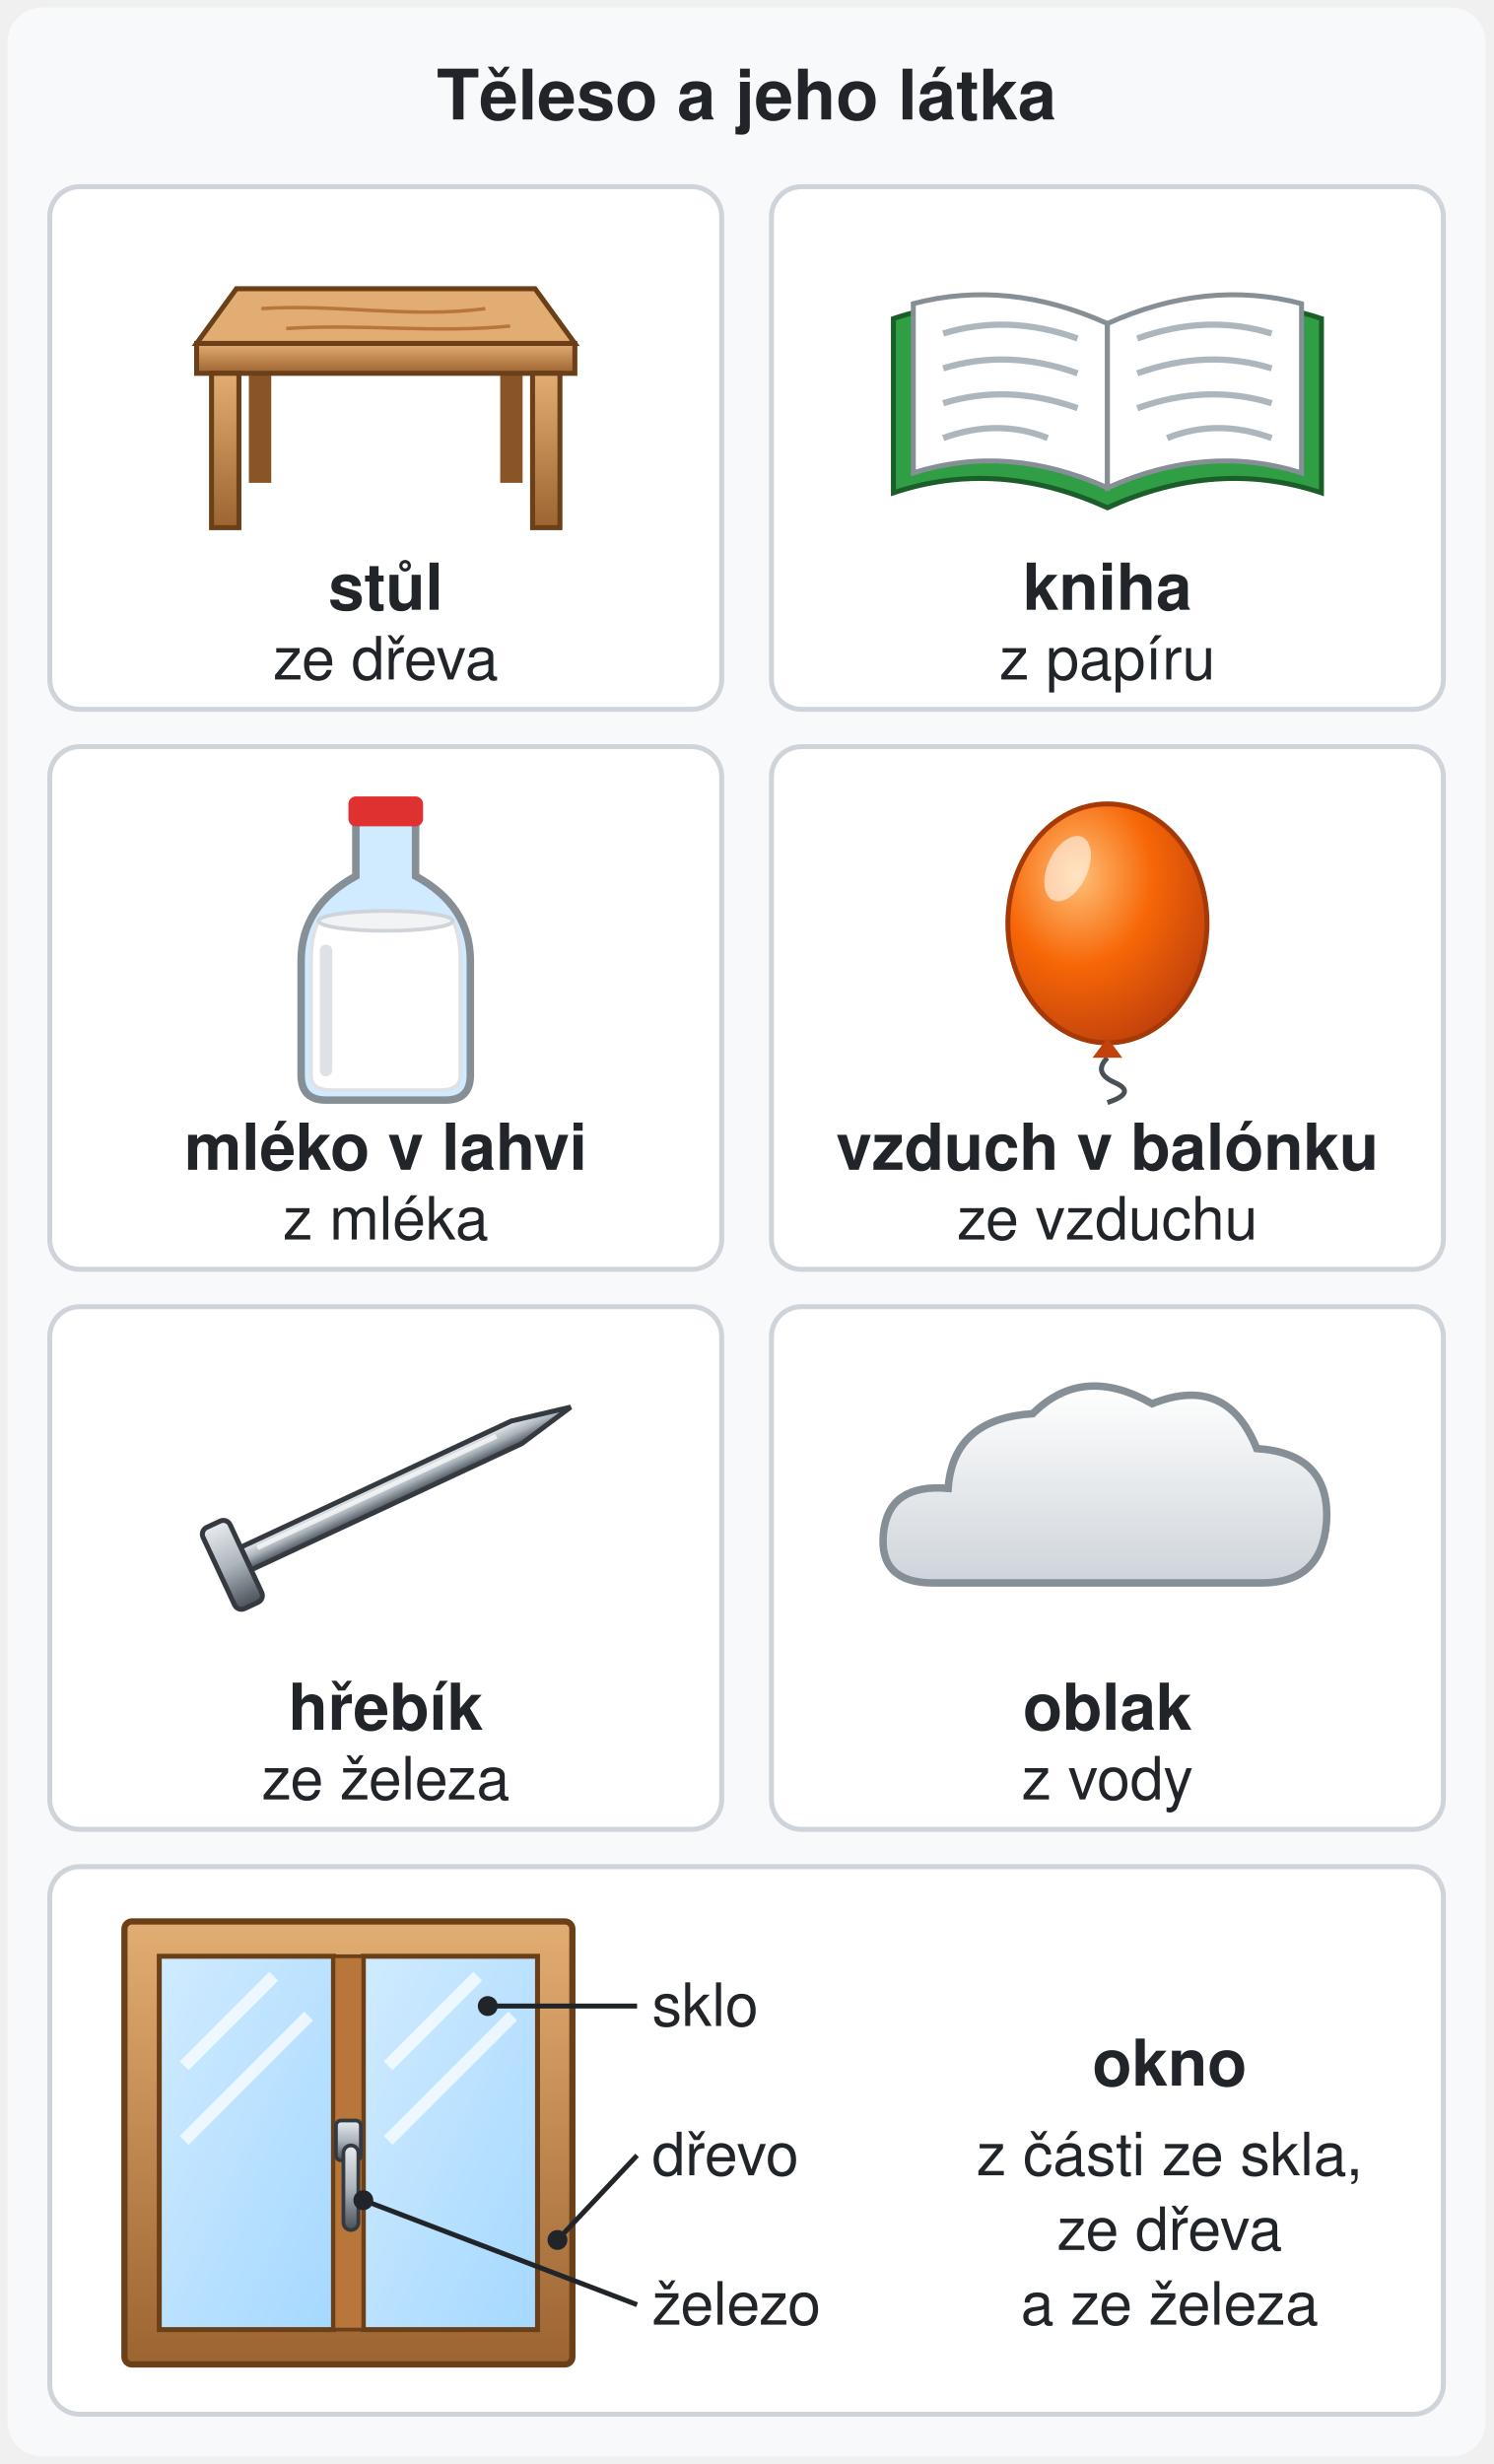
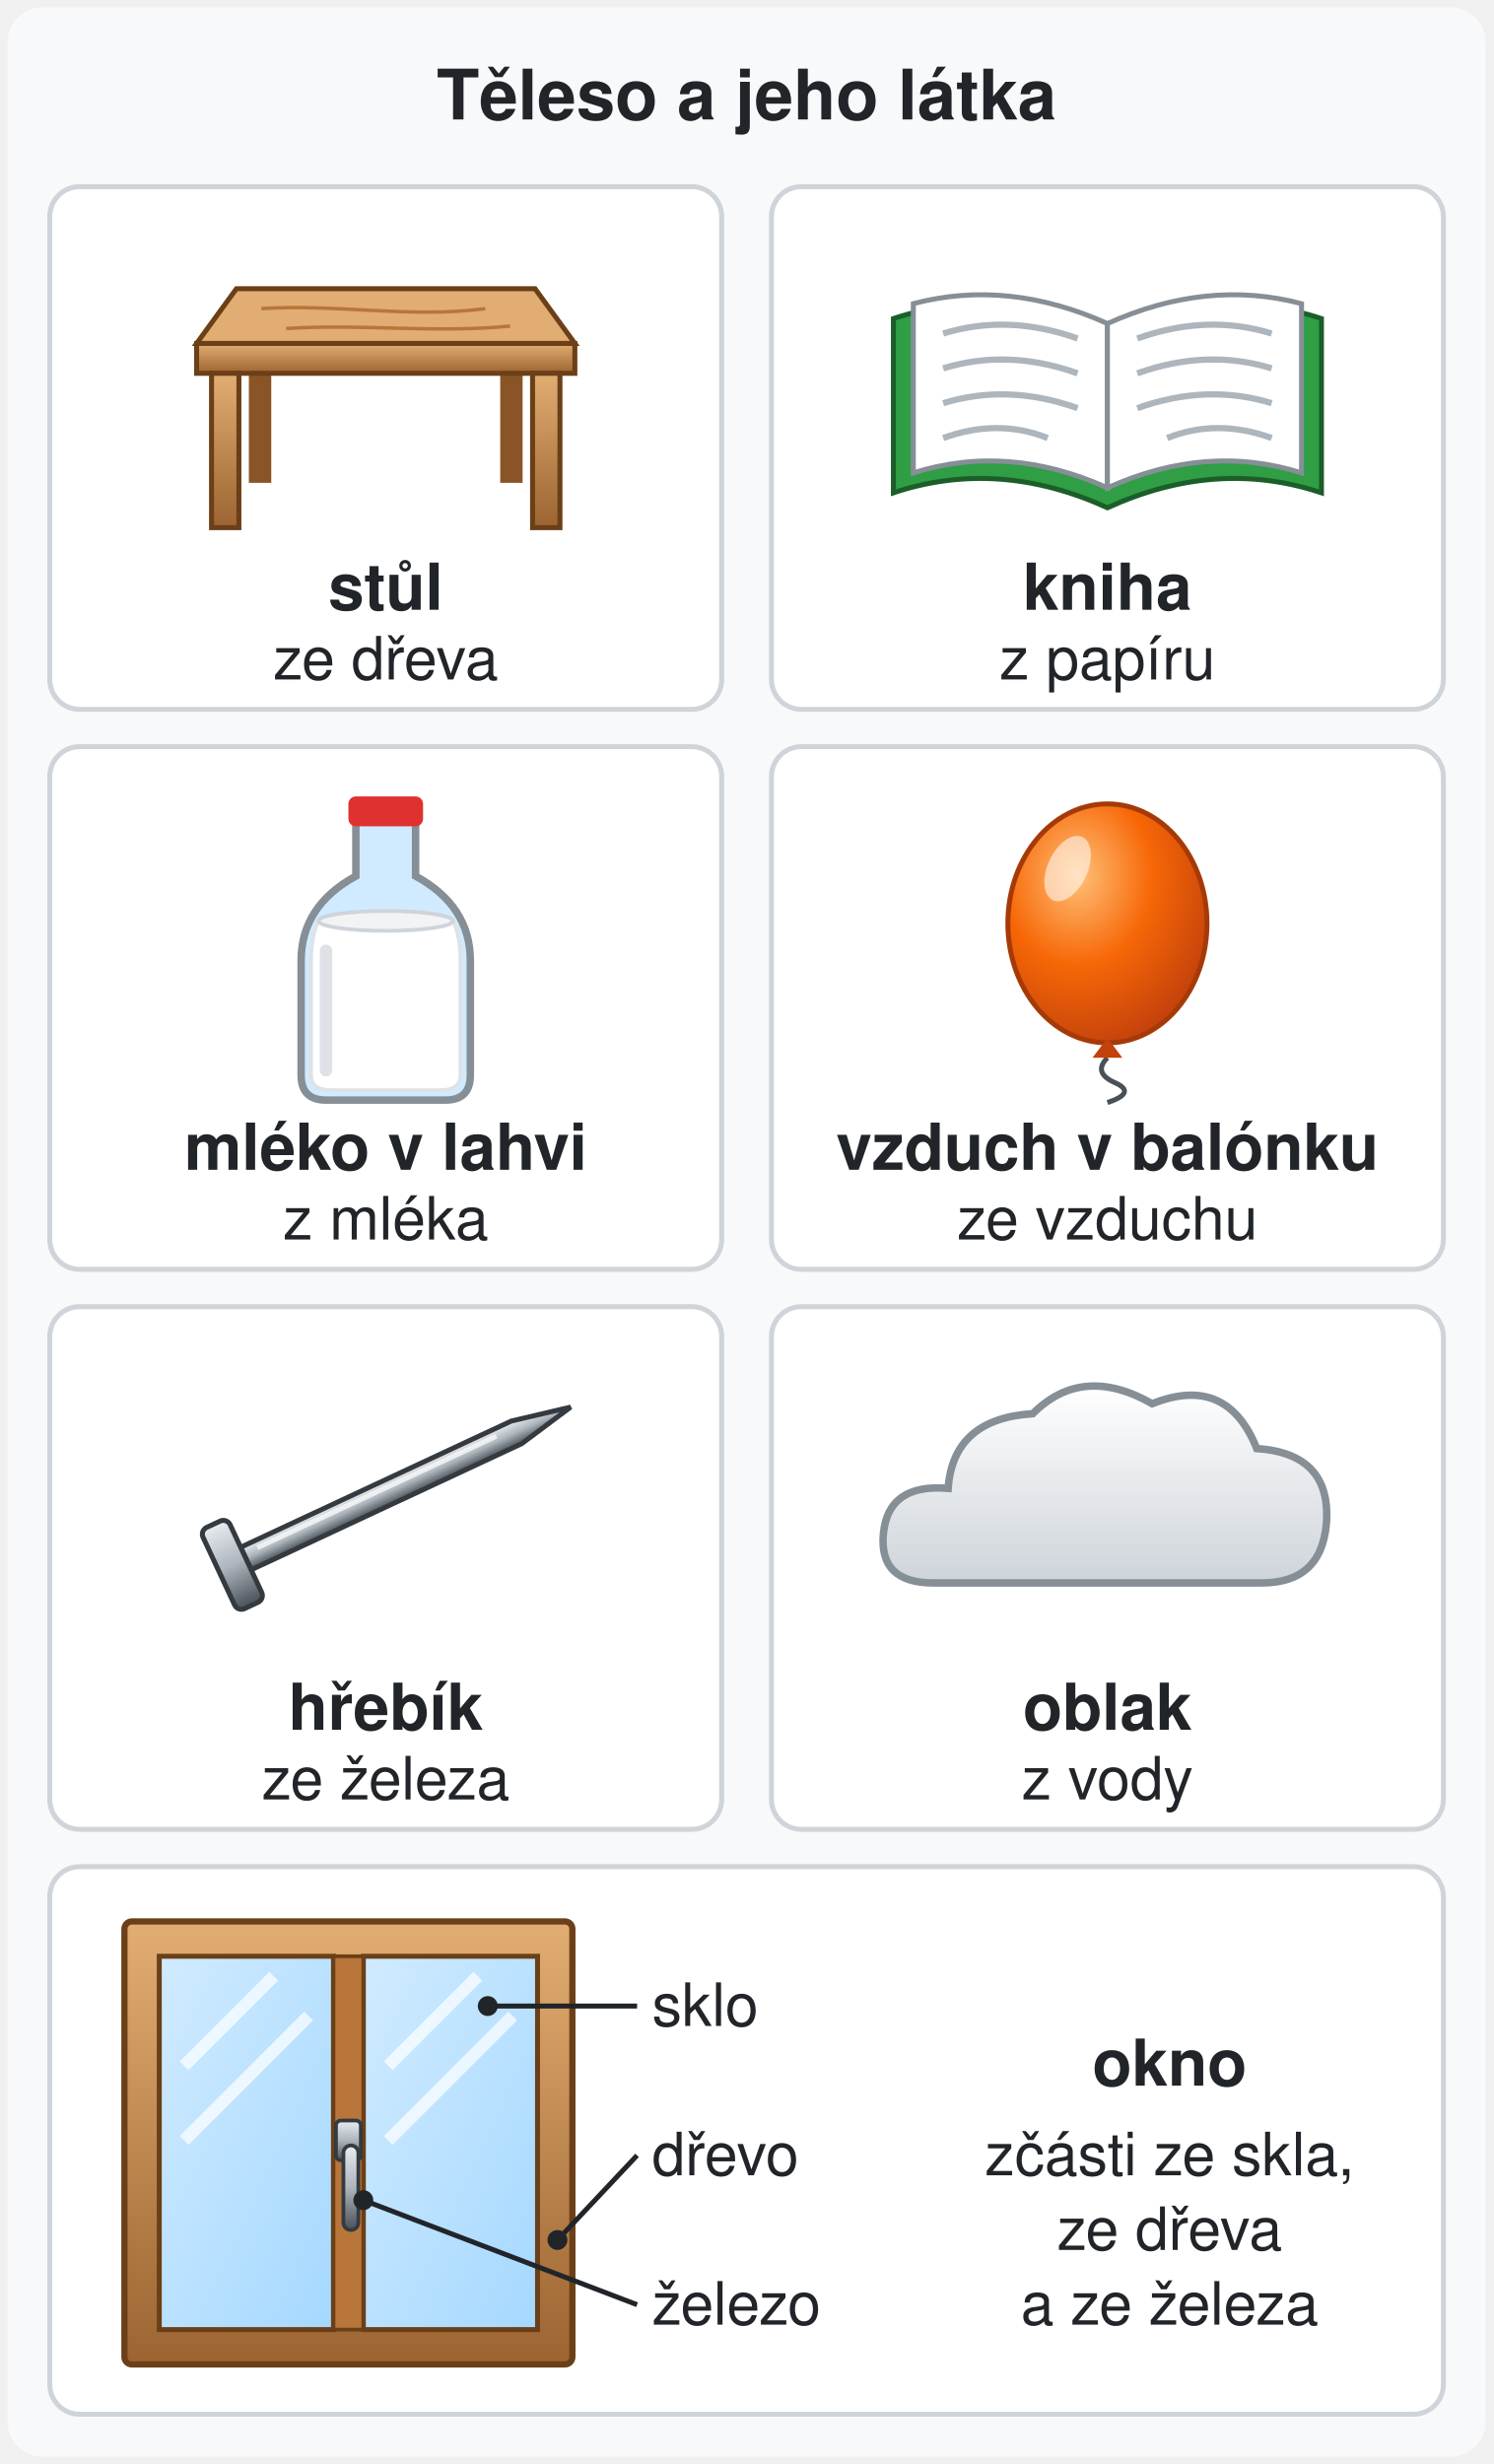
- <svg xmlns="http://www.w3.org/2000/svg" viewBox="0 0 600 990" font-family="'Segoe UI', Helvetica, Arial, sans-serif" role="img" aria-label="Příklady těles a látek, ze kterých jsou: stůl ze dřeva, kniha z papíru, mléko v lahvi z mléka, vzduch v balónku ze vzduchu, hřebík ze železa, oblak z vody a okno, které je z části ze skla, z části ze dřeva a z části ze železa.">
+ <svg xmlns="http://www.w3.org/2000/svg" viewBox="0 0 600 990" font-family="'Segoe UI', Helvetica, Arial, sans-serif" role="img" aria-label="Příklady těles a látek, ze kterých jsou: stůl ze dřeva, kniha z papíru, mléko v lahvi z mléka, vzduch v balónku ze vzduchu, hřebík ze železa, oblak z vody a okno, které je zčásti ze skla, zčásti ze dřeva a zčásti ze železa.">
  <defs>
    <linearGradient id="dr" x1="0" y1="0" x2="0" y2="1">
      <stop offset="0" stop-color="#e2ad72" />
      <stop offset="1" stop-color="#9c6431" />
    </linearGradient>
    <linearGradient id="kov" x1="0" y1="0" x2="0" y2="1">
      <stop offset="0" stop-color="#e9ecef" />
      <stop offset="0.5" stop-color="#adb5bd" />
      <stop offset="1" stop-color="#495057" />
    </linearGradient>
    <radialGradient id="bal" cx="35%" cy="30%" r="75%">
      <stop offset="0" stop-color="#ffc078" />
      <stop offset="0.5" stop-color="#f76707" />
      <stop offset="1" stop-color="#c2410c" />
    </radialGradient>
    <linearGradient id="sklo" x1="0" y1="0" x2="1" y2="1">
      <stop offset="0" stop-color="#d0ebff" />
      <stop offset="1" stop-color="#a5d8ff" />
    </linearGradient>
    <linearGradient id="oblak" x1="0" y1="0" x2="0" y2="1">
      <stop offset="0" stop-color="#fff" />
      <stop offset="1" stop-color="#ced4da" />
    </linearGradient>
  </defs>
  <rect x="3" y="3" width="594" height="984" rx="14" fill="#f8f9fa" />
  <text x="300" y="48" font-size="28" font-weight="bold" fill="#212529" text-anchor="middle">Těleso a jeho látka</text>
  <g fill="#fff" stroke="#ced4da" stroke-width="2">
    <rect x="20" y="75" width="270" height="210" rx="12" />
    <rect x="310" y="75" width="270" height="210" rx="12" />
    <rect x="20" y="300" width="270" height="210" rx="12" />
    <rect x="310" y="300" width="270" height="210" rx="12" />
    <rect x="20" y="525" width="270" height="210" rx="12" />
    <rect x="310" y="525" width="270" height="210" rx="12" />
    <rect x="20" y="750" width="560" height="220" rx="12" />
  </g>
  <g transform="translate(155 160)">
    <rect x="-55" y="-42" width="9" height="76" fill="#8a5526" />
    <rect x="46" y="-42" width="9" height="76" fill="#8a5526" />
    <path d="M-76 -22L76 -22L60 -44L-60 -44Z" fill="#e2ad72" stroke="#6b3f17" stroke-width="2" />
    <rect x="-76" y="-22" width="152" height="12" fill="url(#dr)" stroke="#6b3f17" stroke-width="2" />
    <rect x="-70" y="-10" width="11" height="62" fill="url(#dr)" stroke="#6b3f17" stroke-width="2" />
    <rect x="59" y="-10" width="11" height="62" fill="url(#dr)" stroke="#6b3f17" stroke-width="2" />
    <path d="M-50 -36C-20 -38 10 -32 40 -36M-40 -28C-10 -30 20 -26 50 -29" stroke="#b8763a" stroke-width="1.4" fill="none" />
  </g>
  <g transform="translate(445 158)">
    <path d="M0 -24Q-44 -44 -86 -30L-86 40Q-44 26 0 46Q44 26 86 40L86 -30Q44 -44 0 -24Z" fill="#2f9e44" stroke="#1b5e2a" stroke-width="2" />
    <path d="M0 -28Q-40 -46 -78 -36L-78 32Q-40 20 0 38Z" fill="#fff" stroke="#868e96" stroke-width="2" />
    <path d="M0 -28Q40 -46 78 -36L78 32Q40 20 0 38Z" fill="#fff" stroke="#868e96" stroke-width="2" />
    <g stroke="#adb5bd" stroke-width="2.5" fill="none">
      <path d="M-66 -24Q-40 -32 -12 -22M-66 -10Q-40 -18 -12 -8M-66 4Q-40 -4 -12 6M-66 18Q-44 10 -24 18" />
      <path d="M12 -22Q40 -32 66 -24M12 -8Q40 -18 66 -10M12 6Q40 -4 66 4M24 18Q44 10 66 18" />
    </g>
  </g>
  <g transform="translate(155 382)">
    <path d="M-12 -52L12 -52L12 -30Q34 -18 34 4L34 50Q34 60 24 60L-24 60Q-34 60 -34 50L-34 4Q-34 -18 -12 -30Z" fill="#d0ebff" stroke="#868e96" stroke-width="3" />
    <path d="M-27 -12Q-30 -6 -30 4L-30 50Q-30 56 -22 56L22 56Q30 56 30 50L30 4Q30 -6 27 -12Z" fill="#fff" stroke="#dee2e6" stroke-width="1.5" />
    <ellipse cx="0" cy="-12" rx="27" ry="4" fill="#f1f3f5" stroke="#ced4da" stroke-width="1.5" />
    <path d="M-24 0V48" stroke="#dee2e6" stroke-width="5" stroke-linecap="round" />
    <rect x="-15" y="-62" width="30" height="12" rx="3" fill="#e03131" />
  </g>
  <g transform="translate(445 375)">
    <path d="M0 50Q-6 56 3 60T0 68" stroke="#495057" stroke-width="2" fill="none" />
    <ellipse cx="0" cy="-4" rx="40" ry="48" fill="url(#bal)" stroke="#a63a07" stroke-width="2" />
    <path d="M-6 50L6 50L0 42Z" fill="#c2410c" />
    <ellipse cx="-16" cy="-26" rx="8" ry="14" fill="#fff" opacity="0.55" transform="rotate(25 -16 -26)" />
  </g>
  <g transform="translate(155 600) rotate(-25)">
    <path d="M-62 -5L58 -5L82 0L58 5L-62 5Z" fill="url(#kov)" stroke="#343a40" stroke-width="2" />
    <rect x="-74" y="-18" width="12" height="36" rx="3" fill="url(#kov)" stroke="#343a40" stroke-width="2" />
    <path d="M-56 -2H50" stroke="#fff" stroke-width="2" opacity="0.7" />
  </g>
  <g transform="translate(445 610)">
    <path d="M-70 26Q-92 26 -90 6Q-88 -14 -64 -12Q-62 -40 -30 -42Q-10 -62 18 -46Q48 -58 60 -28Q90 -26 88 2Q86 26 62 26Z" fill="url(#oblak)" stroke="#868e96" stroke-width="3" />
  </g>
  <g font-size="26" font-weight="bold" fill="#212529" text-anchor="middle">
    <text x="155" y="245">stůl</text>
    <text x="445" y="245">kniha</text>
    <text x="155" y="470">mléko v lahvi</text>
    <text x="445" y="470">vzduch v balónku</text>
    <text x="155" y="695">hřebík</text>
    <text x="445" y="695">oblak</text>
  </g>
  <g font-size="24" fill="#212529" text-anchor="middle">
    <text x="155" y="273">ze dřeva</text>
    <text x="445" y="273">z papíru</text>
    <text x="155" y="498">z mléka</text>
    <text x="445" y="498">ze vzduchu</text>
    <text x="155" y="723">ze železa</text>
    <text x="445" y="723">z vody</text>
  </g>
  <rect x="50" y="772" width="180" height="178" rx="3" fill="url(#dr)" stroke="#6b3f17" stroke-width="2.5" />
  <rect x="64" y="786" width="70" height="150" fill="url(#sklo)" stroke="#6b3f17" stroke-width="2" />
  <rect x="146" y="786" width="70" height="150" fill="url(#sklo)" stroke="#6b3f17" stroke-width="2" />
  <path d="M74 830L110 794M74 860L124 810M156 830L192 794M156 860L206 810" stroke="#fff" stroke-width="5" opacity="0.7" />
  <rect x="134" y="786" width="12" height="150" fill="#b8763a" stroke="#6b3f17" stroke-width="1.5" />
  <rect x="135" y="852" width="10" height="16" rx="2" fill="url(#kov)" stroke="#343a40" stroke-width="1.5" />
  <rect x="138" y="862" width="6" height="34" rx="3" fill="url(#kov)" stroke="#343a40" stroke-width="1.5" />
  <g stroke="#212529" stroke-width="2">
    <path d="M256 806L196 806" />
    <path d="M256 866L224 900" />
    <path d="M256 926L146 884" />
  </g>
  <g fill="#212529">
    <circle cx="196" cy="806" r="4" />
    <circle cx="224" cy="900" r="4" />
    <circle cx="146" cy="884" r="4" />
  </g>
  <g font-size="24" fill="#212529">
    <text x="262" y="814">sklo</text>
    <text x="262" y="874">dřevo</text>
    <text x="262" y="934">železo</text>
  </g>
  <text x="470" y="838" font-size="26" font-weight="bold" fill="#212529" text-anchor="middle">okno</text>
-   <text x="470" y="874" font-size="24" fill="#212529" text-anchor="middle">z části ze skla,</text>
+   <text x="470" y="874" font-size="24" fill="#212529" text-anchor="middle">zčásti ze skla,</text>
  <text x="470" y="904" font-size="24" fill="#212529" text-anchor="middle">ze dřeva</text>
  <text x="470" y="934" font-size="24" fill="#212529" text-anchor="middle">a ze železa</text>
</svg>
